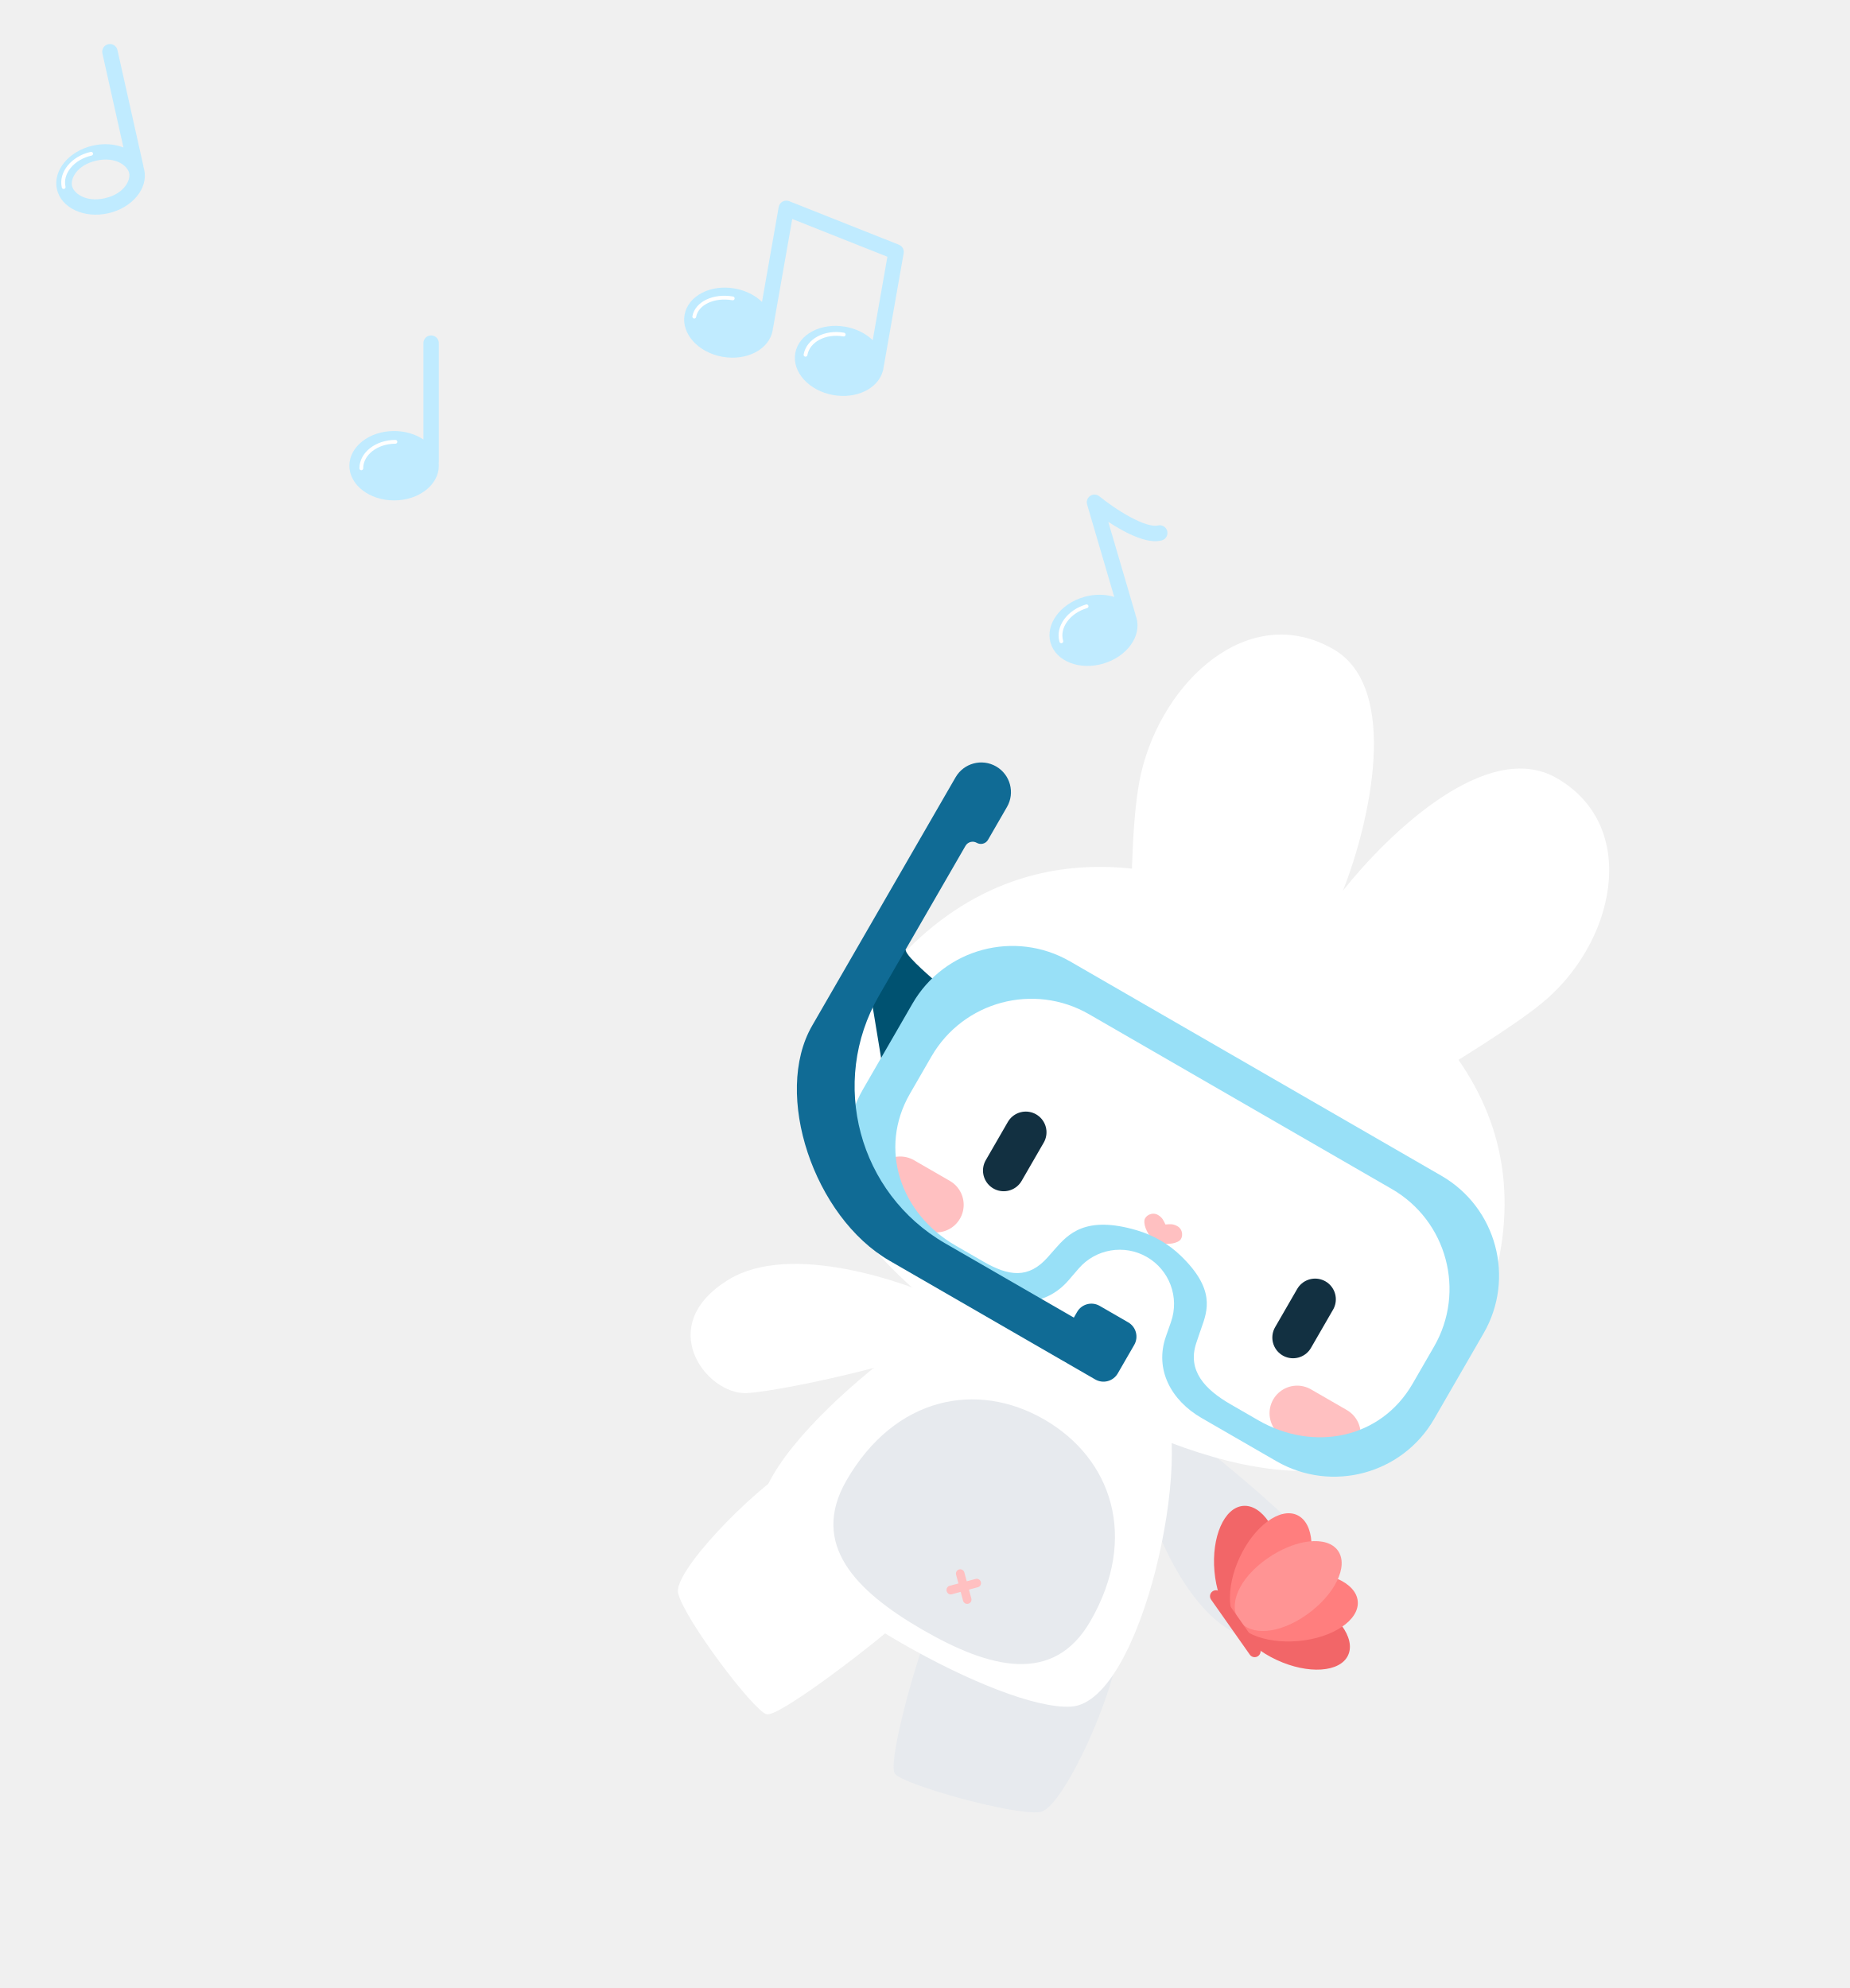
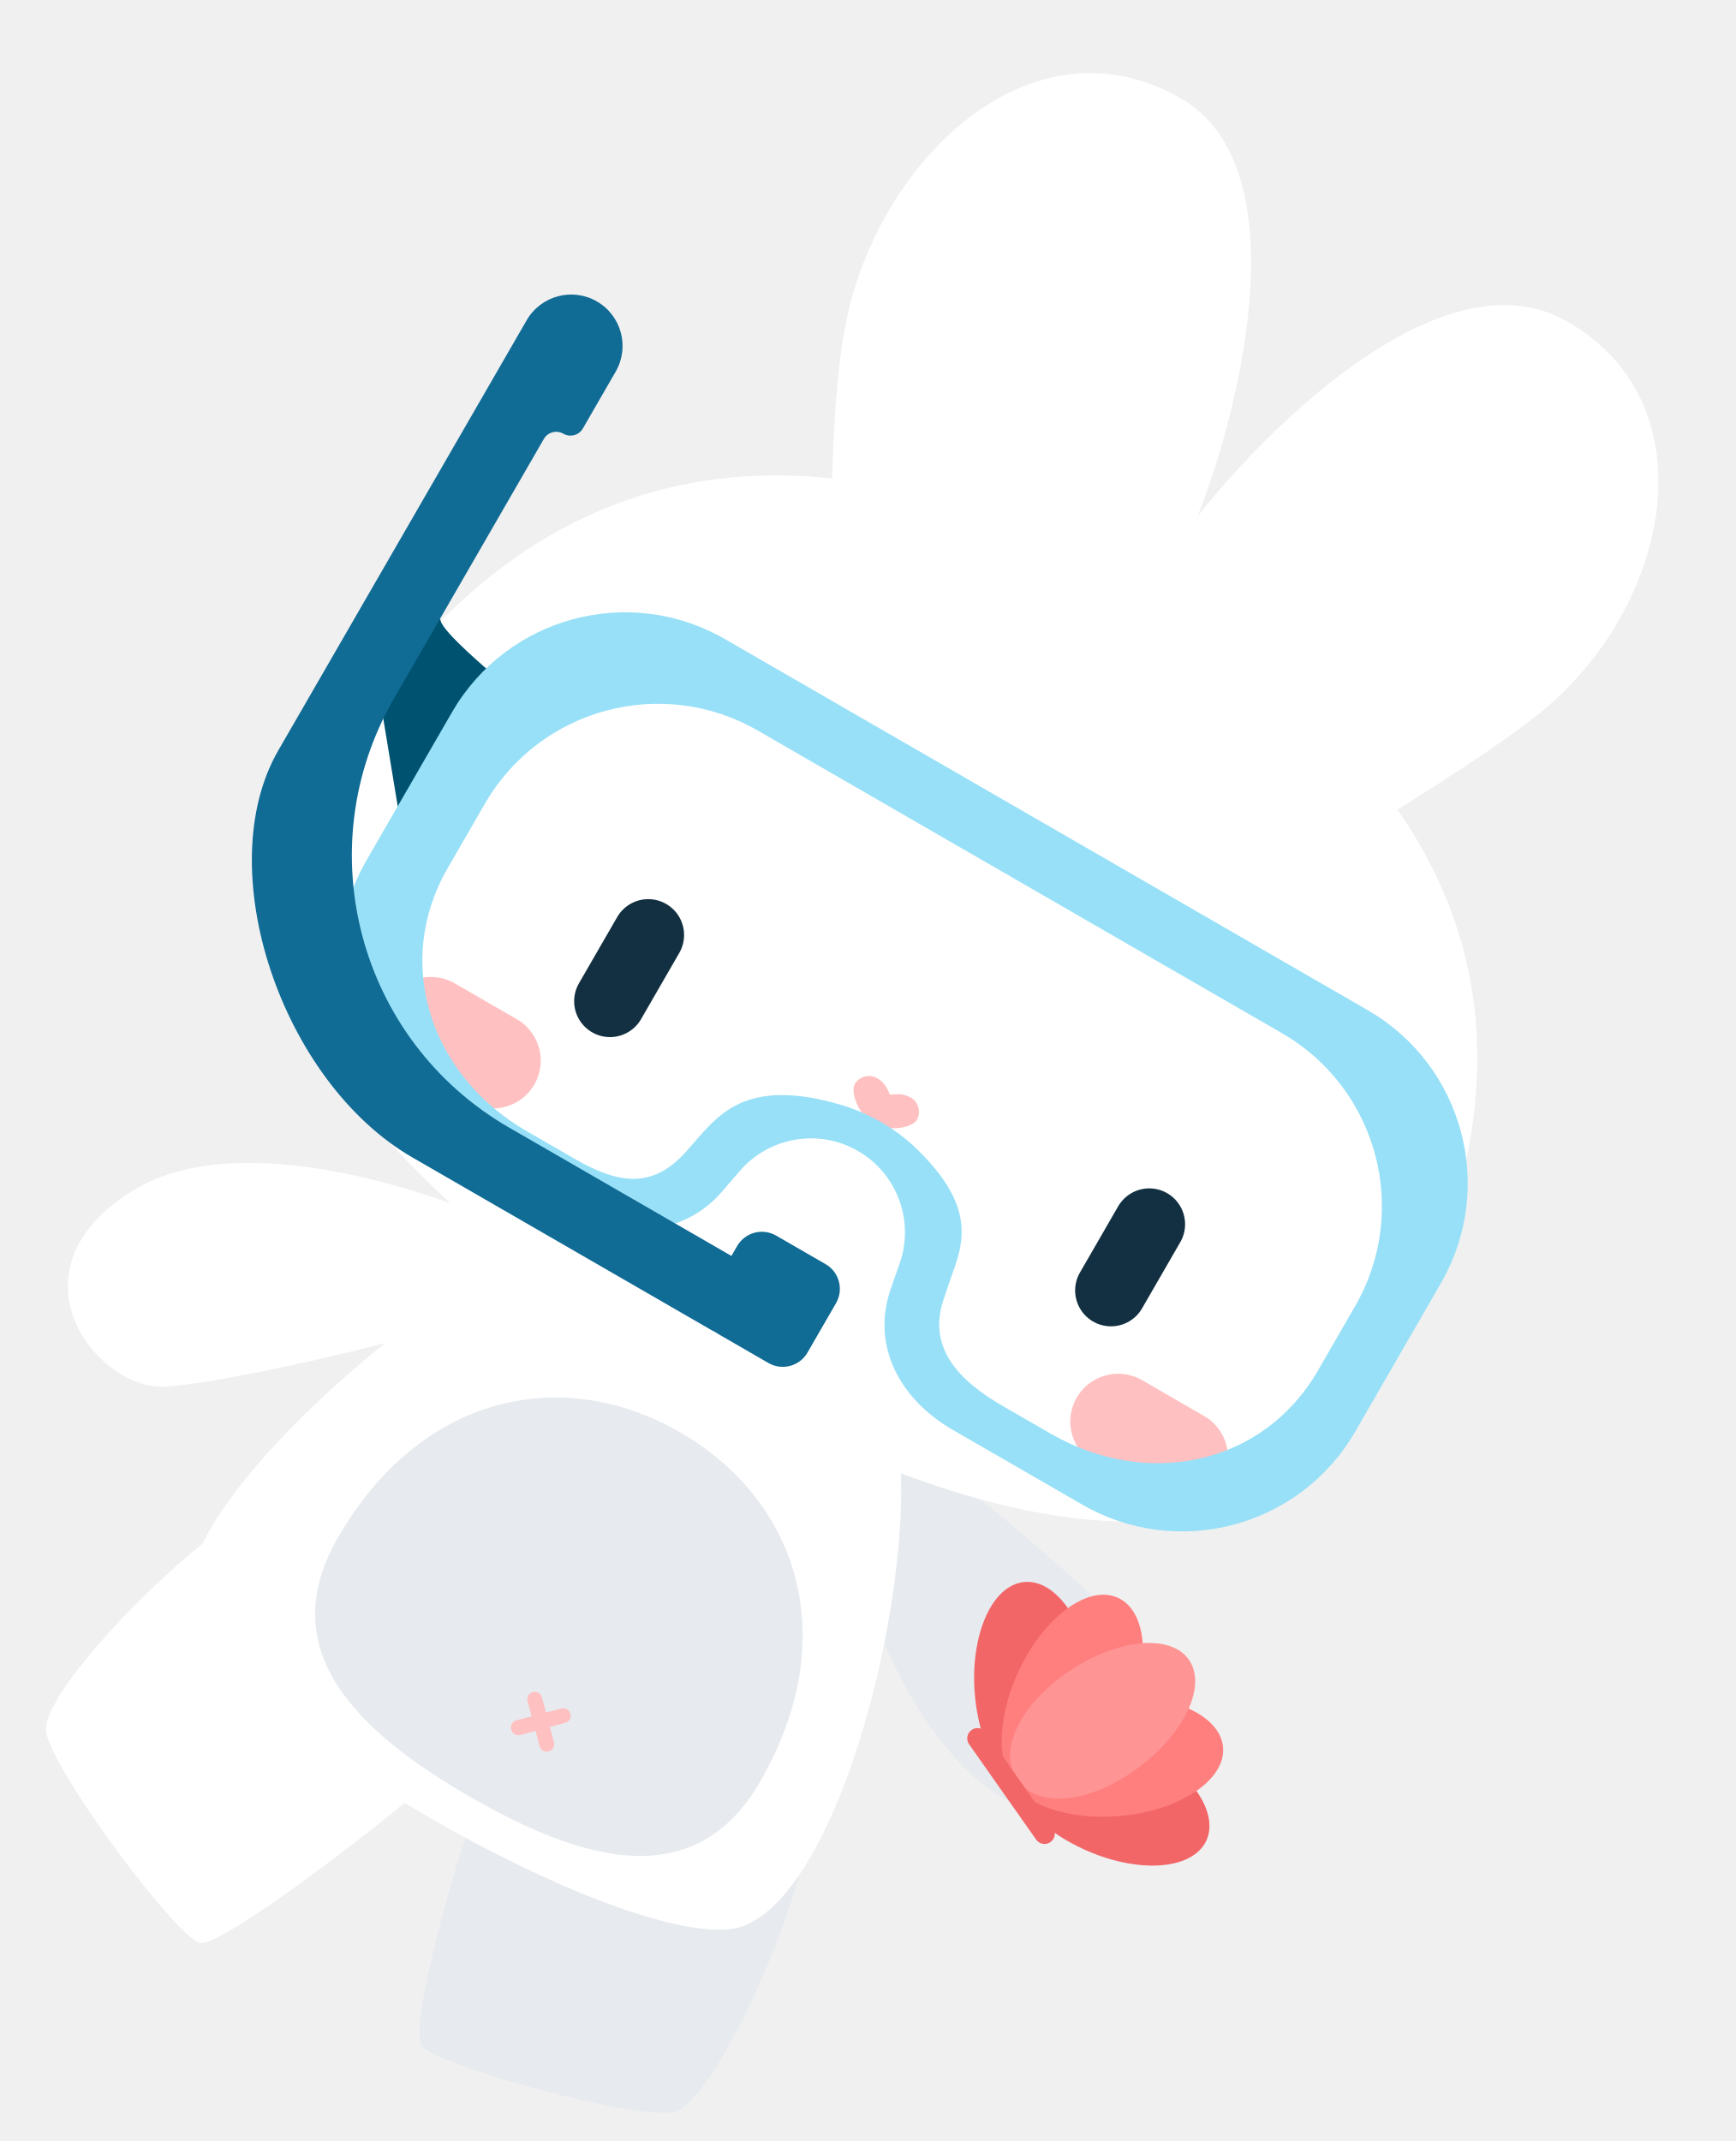
- <svg xmlns="http://www.w3.org/2000/svg" width="561" height="603" viewBox="0 0 561 603" fill="none">
-   <g clip-path="url(#clip0_742_1293)">
-     <path d="M376.538 496.324C356.612 487.879 345.894 453.424 343.026 437.253C343.78 435.556 346.241 431.774 350.059 430.219C354.831 428.276 393.854 462.369 401.387 471.81C408.92 481.251 401.445 506.88 376.538 496.324Z" fill="#E7EAEE" />
-     <path d="M315.356 549.641C321.79 548.802 335.804 518.664 338.82 502.613L280.697 496.773C276.173 509.252 269.208 535.295 271.427 538.031C274.202 541.45 307.314 550.69 315.356 549.641Z" fill="#E7EAEE" />
-     <path d="M324.863 517.644C346.381 516.282 362.6 439.649 352.104 422.758C341.607 405.866 316.196 392.836 301.369 393.466C286.541 394.096 221.929 444.101 231.366 463.663C240.802 483.226 303.345 519.007 324.863 517.644Z" fill="white" />
-     <path d="M205.647 483.277C204.086 476.979 227.055 452.955 240.907 444.303L272.385 492.073C262.41 500.829 235.808 521.036 232.453 519.965C228.258 518.626 207.598 491.149 205.647 483.277Z" fill="white" />
-     <path d="M221.105 388.049C239.621 376.845 273.824 388.34 288.612 395.487C289.545 397.092 291.169 401.303 290.193 405.307C288.973 410.314 238.483 421.972 226.419 422.548C214.354 423.124 197.961 402.054 221.105 388.049Z" fill="white" />
-     <path d="M330.673 491.738C319.504 511.083 300.264 506.169 279.838 494.376C259.412 482.584 245.537 468.377 256.705 449.033C271.387 423.603 296.256 418.768 316.682 430.561C337.107 442.354 345.355 466.308 330.673 491.738Z" fill="#E7EAEE" />
-     <path d="M287.675 483.431C287.824 483.518 287.988 483.575 288.158 483.598C288.328 483.622 288.502 483.612 288.668 483.568L296.63 481.41C296.94 481.302 297.197 481.08 297.35 480.791C297.502 480.501 297.539 480.164 297.453 479.847C297.368 479.53 297.165 479.257 296.887 479.081C296.608 478.906 296.274 478.841 295.951 478.901L288.009 480.997C287.843 481.04 287.687 481.116 287.55 481.22C287.413 481.324 287.299 481.454 287.213 481.603C287.127 481.751 287.072 481.916 287.05 482.086C287.028 482.256 287.041 482.429 287.086 482.595C287.123 482.767 287.194 482.929 287.296 483.073C287.397 483.216 287.526 483.338 287.675 483.431Z" fill="#FFC0C1" />
-     <path d="M292.659 486.308C292.806 486.394 292.969 486.451 293.138 486.474C293.307 486.497 293.479 486.486 293.644 486.443C293.81 486.399 293.965 486.323 294.101 486.219C294.237 486.115 294.351 485.985 294.437 485.837C294.523 485.689 294.578 485.525 294.6 485.355C294.622 485.186 294.61 485.013 294.565 484.848L292.453 476.964C292.41 476.798 292.334 476.643 292.23 476.507C292.126 476.371 291.996 476.257 291.848 476.171C291.699 476.085 291.536 476.03 291.366 476.008C291.196 475.986 291.024 475.998 290.858 476.043C290.528 476.132 290.246 476.349 290.075 476.646C289.903 476.943 289.856 477.295 289.944 477.627L292.061 485.529C292.15 485.857 292.365 486.137 292.659 486.308Z" fill="#FFC0C1" />
-     <path d="M346.008 234.738C340.953 256.893 344.537 308.052 340.903 326.48L390.577 355.16C404.72 342.798 448.902 319.217 467.113 304.658C489.698 286.601 497.714 250.811 472.095 236.02C450.943 223.808 420.867 253.016 407.286 270.117C415.304 249.805 424.836 208.736 404.409 196.942C378.791 182.151 352.442 206.547 346.008 234.738Z" fill="white" />
-     <path d="M438.549 422.121C416.698 459.969 367.95 448.558 317.508 419.435C267.066 390.312 232.504 353.624 254.355 315.776C291.614 251.242 346.196 253.254 396.638 282.377C447.08 311.5 477.582 354.514 438.549 422.121Z" fill="white" />
-     <path d="M311.08 343.444L304.381 355.047" stroke="#123041" stroke-width="12.56" stroke-linecap="round" />
-     <path d="M398.826 394.104L392.127 405.707" stroke="#123041" stroke-width="12.56" stroke-linecap="round" />
-     <path d="M272.996 359.166L283.874 365.446" stroke="#FFC0C1" stroke-width="16.747" stroke-linecap="round" />
-     <path d="M393.375 428.667L404.252 434.947" stroke="#FFC0C1" stroke-width="16.747" stroke-linecap="round" />
-     <path d="M351.15 368.513C352.573 369.335 352.883 370.305 353.43 371.411C354.663 371.332 355.657 371.115 357.081 371.937C358.86 372.964 358.817 375.426 357.74 376.273C356.291 377.414 353.26 377.642 350.347 376.751C348.12 374.674 346.802 371.936 347.065 370.11C347.261 368.754 349.371 367.486 351.15 368.513Z" fill="#FFC0C1" />
-     <path d="M274.688 288.317C275.078 290.426 283.399 297.335 285.104 298.882L268.354 327.894L263.852 300.56C267.302 295.601 274.298 286.208 274.688 288.317Z" fill="#005271" />
-     <ellipse cx="391.567" cy="494.062" rx="10.408" ry="19.022" transform="rotate(114.887 391.567 494.062)" fill="#F26668" />
-     <ellipse cx="10.408" cy="19.022" rx="10.408" ry="19.022" transform="matrix(-0.99602 0.0891257 0.0891255 0.99602 387.335 455.843)" fill="#F26668" />
-     <ellipse cx="392.806" cy="487.39" rx="10.408" ry="19.022" transform="rotate(84.8867 392.806 487.39)" fill="#FF7E7E" />
-     <ellipse cx="10.408" cy="19.022" rx="10.408" ry="19.022" transform="matrix(-0.907142 -0.420825 -0.420825 0.907142 402.815 463.931)" fill="#FF7E7E" />
-     <path d="M396.185 489.825C387.591 495.868 379.042 496.183 375.736 491.481C372.43 486.779 375.619 478.841 384.212 472.798C392.806 466.755 402.453 465.668 405.759 470.37C409.065 475.072 404.779 483.783 396.185 489.825Z" fill="#FF9494" />
-     <rect x="369.187" y="481.648" width="24.011" height="3.602" rx="1.801" transform="rotate(54.8867 369.187 481.648)" fill="#F26668" />
-     <path fill-rule="evenodd" clip-rule="evenodd" d="M276.707 304.428C286.372 287.687 307.778 281.952 324.518 291.617L437.101 356.617C453.842 366.282 459.577 387.687 449.912 404.428L434.912 430.408C425.247 447.149 403.842 452.884 387.101 443.219L364.39 430.106C355.186 424.793 350.064 415.417 353.572 405.386L355.118 400.964C357.729 393.498 354.66 385.229 347.81 381.274C340.959 377.319 332.264 378.796 327.104 384.791L324.048 388.34C317.115 396.394 306.433 396.645 297.23 391.332L274.518 378.219C257.778 368.554 252.042 347.149 261.707 330.408L276.707 304.428ZM282.466 320.454C292.131 303.714 313.536 297.978 330.276 307.643L422.075 360.643C438.815 370.308 444.551 391.714 434.886 408.454L428.386 419.712C418.721 436.452 398.315 440.456 381.575 430.791L373.121 425.91C365.447 421.479 359.963 415.714 362.796 407.317L363.832 404.248C363.984 403.797 364.147 403.34 364.312 402.876C366.26 397.413 368.547 390.999 358.075 380.888C354.338 377.279 349.736 374.641 344.753 373.172C329.172 368.579 323.936 374.304 319.903 378.886L317.763 381.317C311.908 387.969 305.905 387.103 298.23 382.672L289.776 377.791C273.036 368.126 266.301 348.452 275.966 331.712L282.466 320.454Z" fill="#98E0F7" />
-     <rect x="329.15" y="393.595" width="20" height="20" rx="5" transform="rotate(30 329.15 393.595)" fill="#106B95" />
-     <path d="M292.797 256.559C293.487 255.364 295.016 254.954 296.212 255.644C297.408 256.335 298.937 255.925 299.627 254.729L305.377 244.77C307.862 240.465 306.388 234.961 302.083 232.476C297.778 229.991 292.274 231.465 289.789 235.77L246.289 311.114C234.289 331.899 246.836 369.166 269.786 382.416L322.181 412.666C325.29 414.46 329.265 413.395 331.06 410.286C332.855 407.177 331.79 403.202 328.681 401.407L286.678 377.157C260.372 361.969 251.359 328.332 266.547 302.026L292.797 256.559Z" fill="#106B95" />
-   </g>
-   <path fill-rule="evenodd" clip-rule="evenodd" d="M239.316 61.017C238.663 60.757 237.927 60.806 237.313 61.149C236.699 61.492 236.272 62.093 236.15 62.785L231.086 91.574C229.02 89.583 226.128 88.09 222.78 87.501C215.402 86.203 208.606 89.791 207.599 95.515C206.592 101.239 211.756 106.931 219.134 108.228C226.511 109.526 233.308 105.938 234.315 100.214C234.359 99.962 234.391 99.71 234.412 99.458C234.458 99.332 234.493 99.2 234.518 99.063L240.259 66.423L269.111 77.877L264.66 103.179C262.594 101.188 259.702 99.694 256.354 99.105C248.976 97.808 242.18 101.396 241.173 107.12C240.166 112.843 245.33 118.535 252.708 119.833C259.658 121.056 266.092 117.942 267.656 112.792C267.725 112.631 267.776 112.459 267.808 112.279L274.047 76.812C274.239 75.72 273.637 74.643 272.607 74.233L239.316 61.017Z" fill="#C0EBFF" />
-   <path d="M244.284 107.612C245.053 103.237 250.237 100.493 255.862 101.482" stroke="white" stroke-width="1.149" stroke-linecap="round" />
-   <path d="M210.542 96.038C211.256 91.975 216.48 89.499 222.209 90.507" stroke="white" stroke-width="1.149" stroke-linecap="round" />
-   <path fill-rule="evenodd" clip-rule="evenodd" d="M333.393 150.54C332.599 149.894 331.476 149.84 330.624 150.407C329.771 150.974 329.387 152.03 329.675 153.013L337.904 181.062C335.169 180.194 331.915 180.138 328.653 181.095C321.465 183.203 316.965 189.434 318.601 195.01C320.237 200.587 327.39 203.398 334.578 201.289C341.766 199.18 346.266 192.95 344.63 187.373C344.558 187.128 344.475 186.887 344.382 186.652C344.367 186.519 344.34 186.385 344.301 186.252L336.094 158.281C337.486 159.194 338.972 160.1 340.475 160.913C342.428 161.972 344.476 162.912 346.426 163.501C348.323 164.075 350.405 164.403 352.285 163.924C353.537 163.605 354.292 162.332 353.973 161.08C353.654 159.829 352.381 159.073 351.13 159.392C350.47 159.56 349.369 159.505 347.78 159.024C346.243 158.56 344.501 157.775 342.702 156.801C339.108 154.854 335.551 152.293 333.393 150.54Z" fill="#C0EBFF" />
-   <path d="M321.855 194.528C320.604 190.266 324.033 185.507 329.513 183.899" stroke="white" stroke-width="1.149" stroke-linecap="round" />
-   <path fill-rule="evenodd" clip-rule="evenodd" d="M133.078 104.08C133.078 102.788 132.031 101.741 130.74 101.741C129.448 101.741 128.401 102.788 128.401 104.08V133.311C126.021 131.708 122.914 130.738 119.515 130.738C112.024 130.738 105.952 135.449 105.952 141.261C105.952 147.073 112.024 151.784 119.515 151.784C127.005 151.784 133.078 147.073 133.078 141.261C133.078 141.005 133.066 140.751 133.043 140.499C133.066 140.367 133.078 140.231 133.078 140.092V104.08Z" fill="#C0EBFF" />
-   <path d="M109.57 142.054C109.57 137.612 114.2 134.01 119.911 134.01" stroke="white" stroke-width="1.149" stroke-linecap="round" />
-   <path fill-rule="evenodd" clip-rule="evenodd" d="M35.619 15.182C35.337 13.922 34.087 13.128 32.827 13.41C31.567 13.692 30.773 14.942 31.055 16.203L37.435 44.729C34.762 43.684 31.518 43.416 28.201 44.158C20.891 45.792 15.993 51.715 17.261 57.387C18.53 63.059 25.484 66.331 32.794 64.696C40.104 63.062 45.002 57.139 43.733 51.467C43.678 51.217 43.611 50.972 43.533 50.731C43.527 50.597 43.509 50.462 43.479 50.326L35.619 15.182ZM39.169 52.488C39.648 54.629 37.708 58.805 31.773 60.132C25.838 61.459 22.304 58.507 21.826 56.366C21.347 54.225 23.287 50.049 29.221 48.722C35.156 47.395 38.691 50.347 39.169 52.488Z" fill="#C0EBFF" />
-   <path d="M19.302 56.739C18.332 52.404 22.065 47.879 27.638 46.633" stroke="white" stroke-width="1.149" stroke-linecap="round" />
-   <defs>
-     <clipPath id="clip0_742_1293">
-       <rect width="272.979" height="381.836" fill="white" transform="translate(323.918 135) rotate(30)" />
-     </clipPath>
-   </defs>
+ <svg xmlns="http://www.w3.org/2000/svg" width="304" height="375" viewBox="0 0 304 375" fill="none">
+   <path d="M178.993 316.646C159.067 308.201 148.35 273.746 145.482 257.574C146.235 255.877 148.697 252.095 152.515 250.541C157.287 248.597 196.309 282.691 203.843 292.132C211.376 301.573 203.901 327.201 178.993 316.646Z" fill="#E7EAEE" />
+   <path d="M117.812 369.963C124.246 369.124 138.26 338.985 141.276 322.934L83.153 317.095C78.629 329.573 71.664 355.617 73.883 358.352C76.657 361.771 109.77 371.011 117.812 369.963Z" fill="#E7EAEE" />
+   <path d="M127.319 337.966C148.837 336.603 165.056 259.971 154.56 243.079C144.063 226.187 118.652 213.157 103.825 213.787C88.997 214.417 24.385 264.423 33.822 283.985C43.258 303.547 105.801 339.328 127.319 337.966Z" fill="white" />
+   <path d="M8.103 303.598C6.542 297.3 29.511 273.276 43.363 264.624L74.841 312.395C64.866 321.151 38.264 341.358 34.908 340.286C30.714 338.947 10.054 311.47 8.103 303.598Z" fill="white" />
+   <path d="M23.561 208.371C42.077 197.167 76.28 208.661 91.067 215.809C92.001 217.414 93.625 221.624 92.649 225.629C91.429 230.635 40.939 242.294 28.875 242.87C16.81 243.446 0.416 222.375 23.561 208.371Z" fill="white" />
+   <path d="M133.129 312.06C121.96 331.404 102.719 326.491 82.294 314.698C61.868 302.905 47.992 288.699 59.161 269.355C73.843 243.924 98.712 239.09 119.137 250.883C139.563 262.675 147.811 286.63 133.129 312.06Z" fill="#E7EAEE" />
+   <path d="M90.131 303.752C90.28 303.839 90.444 303.896 90.614 303.92C90.784 303.943 90.957 303.933 91.123 303.89L99.086 301.731C99.396 301.623 99.653 301.402 99.805 301.112C99.958 300.822 99.995 300.485 99.909 300.169C99.823 299.852 99.621 299.578 99.342 299.403C99.064 299.227 98.73 299.163 98.406 299.222L90.465 301.318C90.299 301.361 90.142 301.437 90.006 301.541C89.869 301.645 89.754 301.775 89.669 301.924C89.583 302.073 89.528 302.237 89.506 302.407C89.484 302.578 89.496 302.751 89.542 302.917C89.579 303.088 89.65 303.251 89.751 303.394C89.853 303.538 89.982 303.66 90.131 303.752Z" fill="#FFC0C1" />
+   <path d="M95.115 306.63C95.262 306.716 95.425 306.772 95.594 306.795C95.763 306.818 95.935 306.808 96.1 306.764C96.266 306.721 96.421 306.645 96.557 306.541C96.693 306.437 96.807 306.307 96.893 306.159C96.978 306.01 97.034 305.847 97.056 305.677C97.078 305.507 97.066 305.334 97.021 305.169L94.909 297.285C94.865 297.119 94.79 296.964 94.686 296.828C94.582 296.692 94.452 296.578 94.303 296.492C94.155 296.407 93.992 296.351 93.822 296.329C93.652 296.307 93.479 296.319 93.314 296.364C92.984 296.454 92.702 296.671 92.53 296.968C92.359 297.264 92.312 297.617 92.4 297.948L94.517 305.85C94.606 306.178 94.821 306.458 95.115 306.63Z" fill="#FFC0C1" />
+   <path d="M148.464 55.06C143.408 77.214 146.993 128.373 143.358 146.802L193.033 175.481C207.175 163.12 251.357 139.539 269.568 124.979C292.154 106.922 300.169 71.133 274.551 56.342C253.398 44.13 223.323 73.338 209.741 90.438C217.76 70.126 227.292 29.057 206.865 17.264C181.246 2.473 154.898 26.868 148.464 55.06Z" fill="white" />
+   <path d="M241.005 242.443C219.154 280.29 170.406 268.879 119.963 239.756C69.521 210.634 34.959 173.945 56.811 136.098C94.07 71.564 148.652 73.576 199.094 102.698C249.536 131.821 280.038 174.836 241.005 242.443Z" fill="white" />
+   <path d="M113.535 163.766L106.837 175.369" stroke="#123041" stroke-width="12.56" stroke-linecap="round" />
+   <path d="M201.282 214.426L194.583 226.029" stroke="#123041" stroke-width="12.56" stroke-linecap="round" />
+   <path d="M75.452 179.487L86.329 185.768" stroke="#FFC0C1" stroke-width="16.747" stroke-linecap="round" />
+   <path d="M195.831 248.988L206.708 255.268" stroke="#FFC0C1" stroke-width="16.747" stroke-linecap="round" />
+   <path d="M153.606 188.834C155.029 189.656 155.339 190.626 155.886 191.733C157.118 191.653 158.113 191.437 159.536 192.258C161.316 193.286 161.272 195.747 160.196 196.595C158.746 197.735 155.716 197.963 152.803 197.073C150.576 194.996 149.258 192.257 149.521 190.431C149.716 189.075 151.827 187.807 153.606 188.834Z" fill="#FFC0C1" />
+   <path d="M77.144 108.638C77.534 110.747 85.855 117.657 87.56 119.204L70.81 148.215L66.308 120.882C69.758 115.922 76.754 106.529 77.144 108.638Z" fill="#005271" />
+   <ellipse cx="194.023" cy="314.384" rx="10.408" ry="19.022" transform="rotate(114.887 194.023 314.384)" fill="#F26668" />
+   <ellipse cx="10.408" cy="19.022" rx="10.408" ry="19.022" transform="matrix(-0.99602 0.0891257 0.0891255 0.99602 189.791 276.164)" fill="#F26668" />
+   <ellipse cx="195.262" cy="307.711" rx="10.408" ry="19.022" transform="rotate(84.8867 195.262 307.711)" fill="#FF7E7E" />
+   <ellipse cx="10.408" cy="19.022" rx="10.408" ry="19.022" transform="matrix(-0.907142 -0.420825 -0.420825 0.907142 205.271 284.252)" fill="#FF7E7E" />
+   <path d="M198.641 310.147C190.047 316.189 181.498 316.505 178.192 311.803C174.886 307.101 178.074 299.162 186.668 293.119C195.262 287.077 204.909 285.99 208.215 290.692C211.521 295.394 207.235 304.104 198.641 310.147Z" fill="#FF9494" />
+   <rect x="171.643" y="301.969" width="24.011" height="3.602" rx="1.801" transform="rotate(54.8867 171.643 301.969)" fill="#F26668" />
+   <path fill-rule="evenodd" clip-rule="evenodd" d="M79.163 124.749C88.828 108.009 110.234 102.273 126.974 111.938L239.557 176.938C256.298 186.603 262.033 208.009 252.368 224.749L237.368 250.73C227.703 267.47 206.297 273.206 189.557 263.541L166.845 250.428C157.642 245.115 152.519 235.738 156.027 225.707L157.574 221.286C160.185 213.819 157.116 205.551 150.266 201.596C143.415 197.641 134.72 199.117 129.56 205.112L126.504 208.662C119.571 216.715 108.889 216.967 99.686 211.654L76.974 198.541C60.234 188.876 54.498 167.47 64.163 150.73L79.163 124.749ZM84.921 140.775C94.586 124.035 115.992 118.3 132.732 127.965L224.531 180.965C241.271 190.629 247.007 212.035 237.342 228.775L230.842 240.034C221.177 256.774 200.771 260.778 184.031 251.113L175.577 246.232C167.902 241.801 162.419 236.035 165.252 227.638L166.288 224.57C166.44 224.118 166.603 223.662 166.768 223.198C168.716 217.735 171.002 211.32 160.531 201.209C156.793 197.6 152.192 194.963 147.209 193.494C131.628 188.9 126.391 194.626 122.358 199.208L120.219 201.638C114.364 208.29 108.361 207.424 100.686 202.993L92.232 198.113C75.492 188.448 68.756 168.774 78.421 152.034L84.921 140.775Z" fill="#98E0F7" />
+   <rect x="131.605" y="213.917" width="20" height="20" rx="5" transform="rotate(30 131.605 213.917)" fill="#106B95" />
+   <path d="M95.253 76.881C95.943 75.685 97.472 75.275 98.668 75.966C99.864 76.656 101.392 76.246 102.083 75.051L107.833 65.091C110.318 60.787 108.843 55.282 104.539 52.797C100.234 50.312 94.73 51.787 92.244 56.092L48.744 131.436C36.744 152.22 49.292 189.487 72.242 202.737L124.636 232.987C127.745 234.782 131.721 233.717 133.516 230.608C135.31 227.499 134.245 223.524 131.136 221.729L89.134 197.479C62.828 182.291 53.815 148.653 69.003 122.347L95.253 76.881Z" fill="#106B95" />
</svg>
